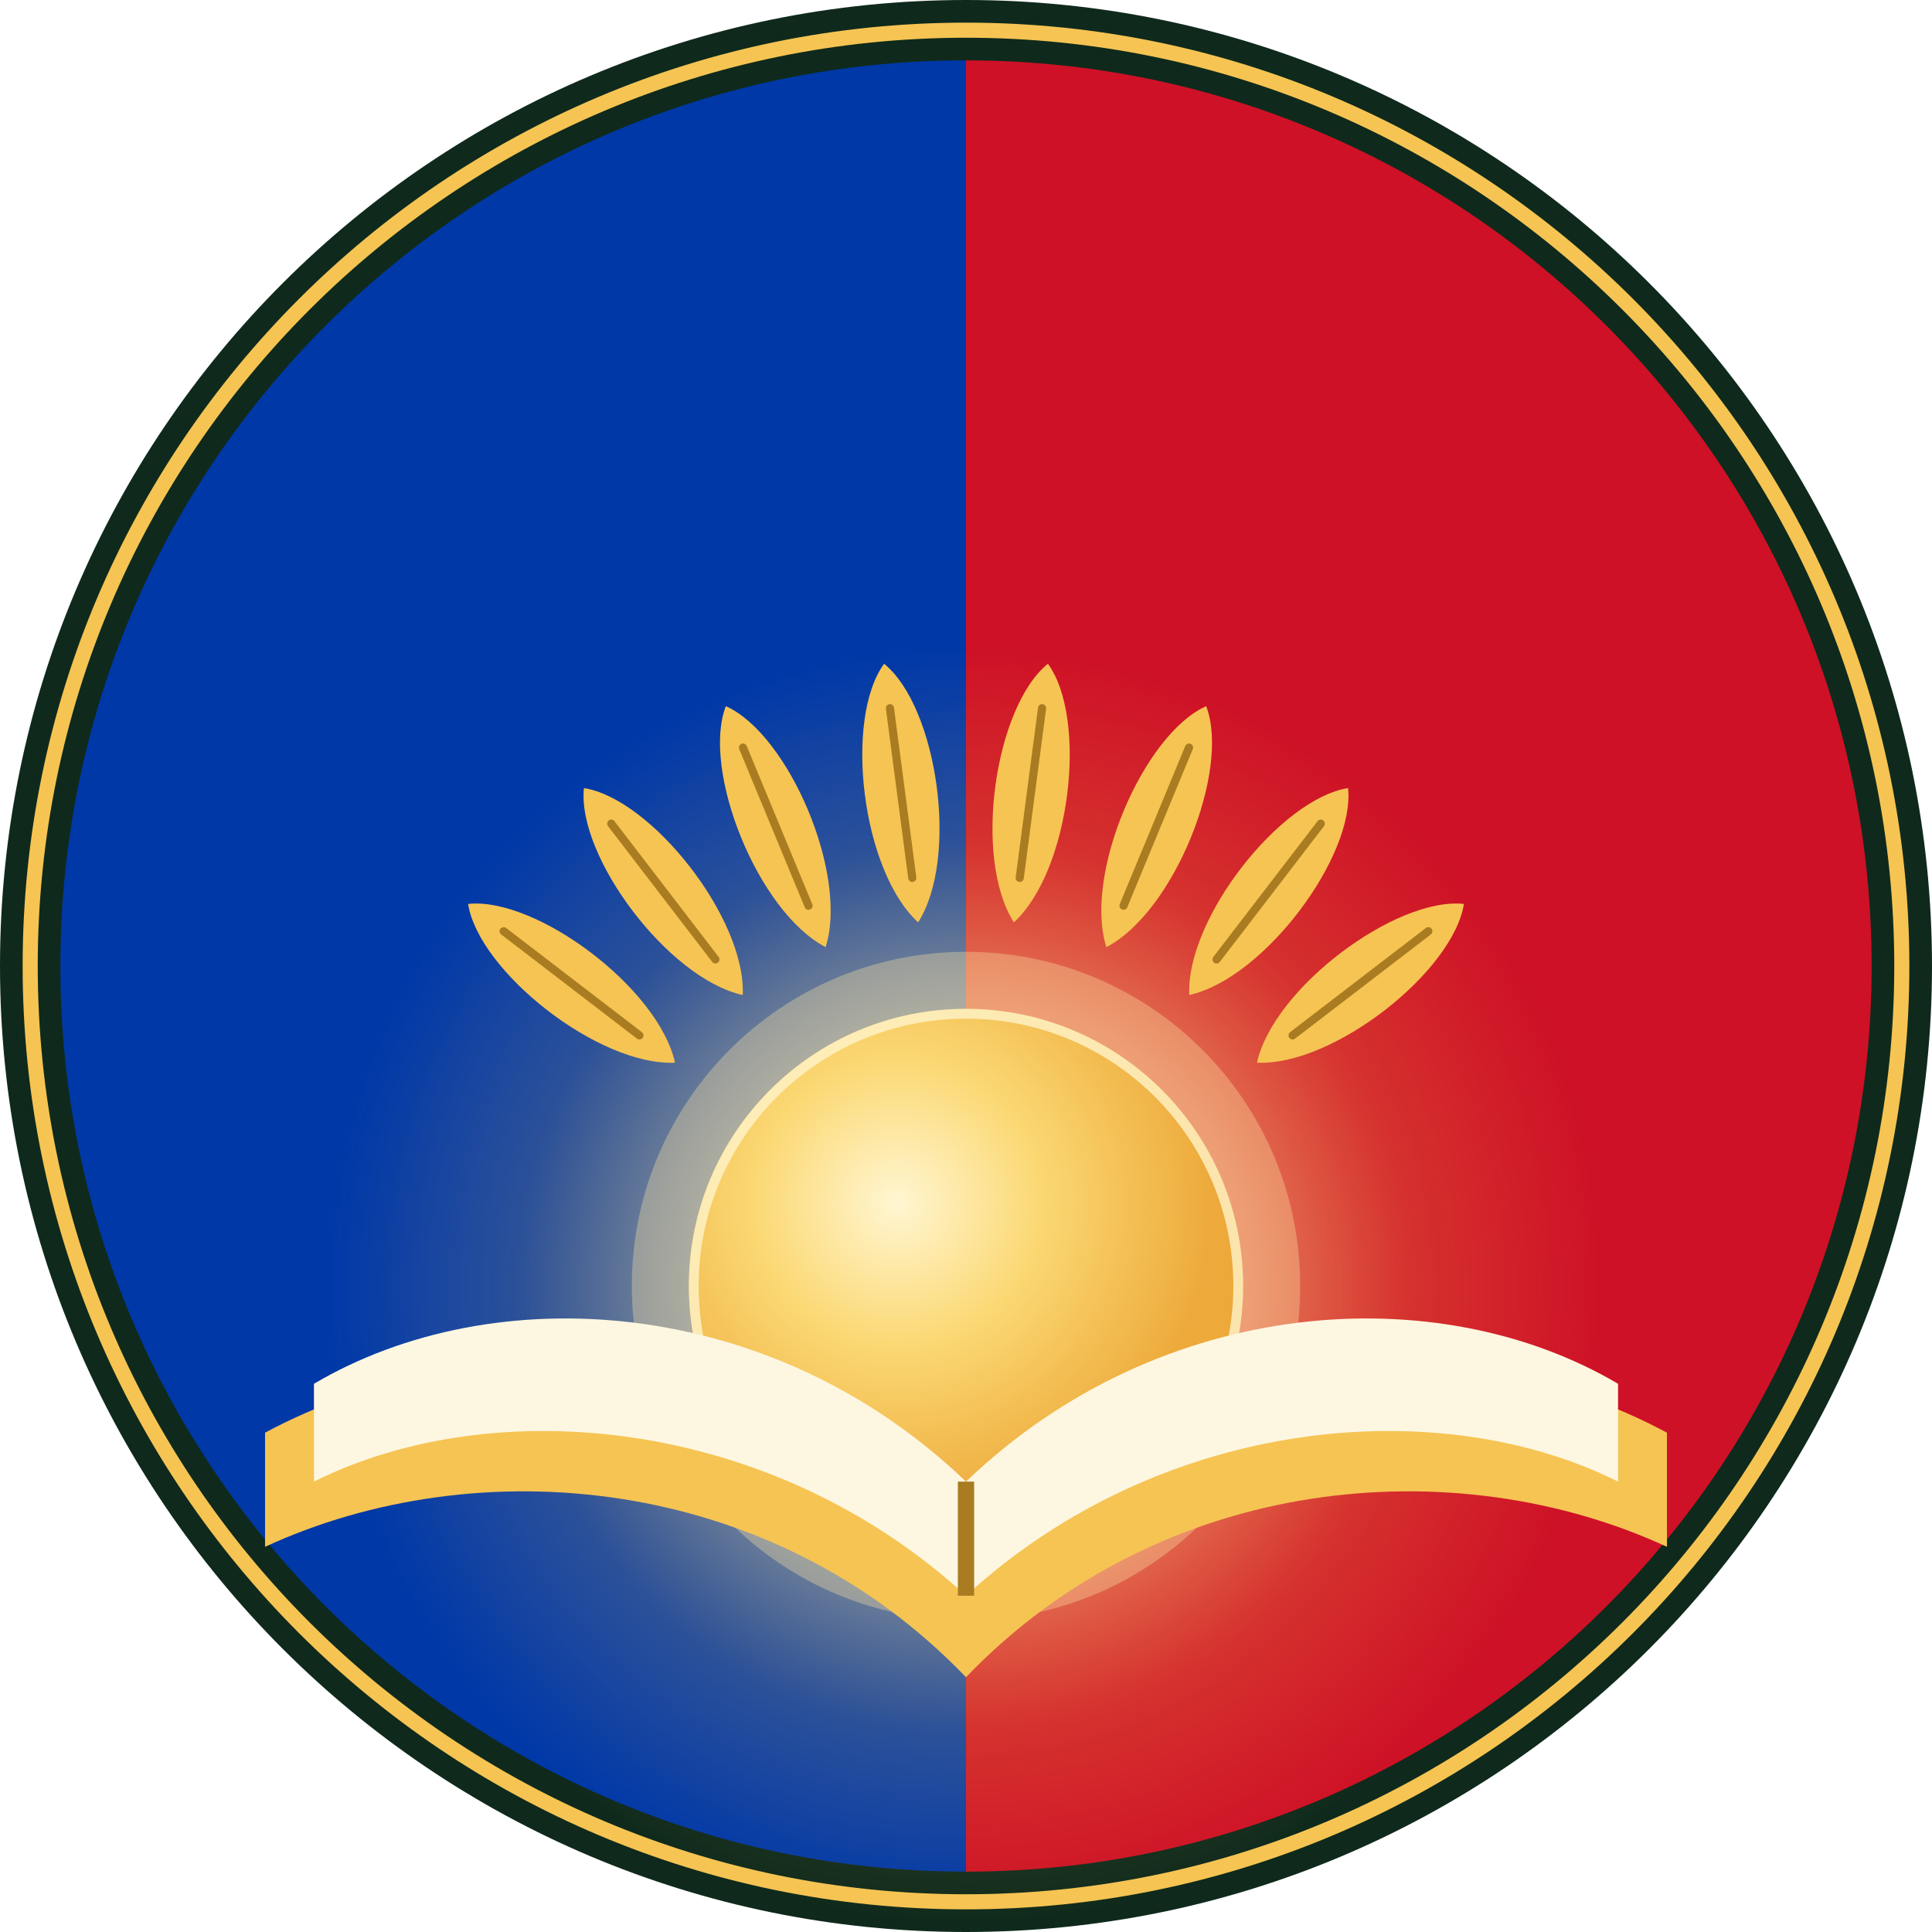
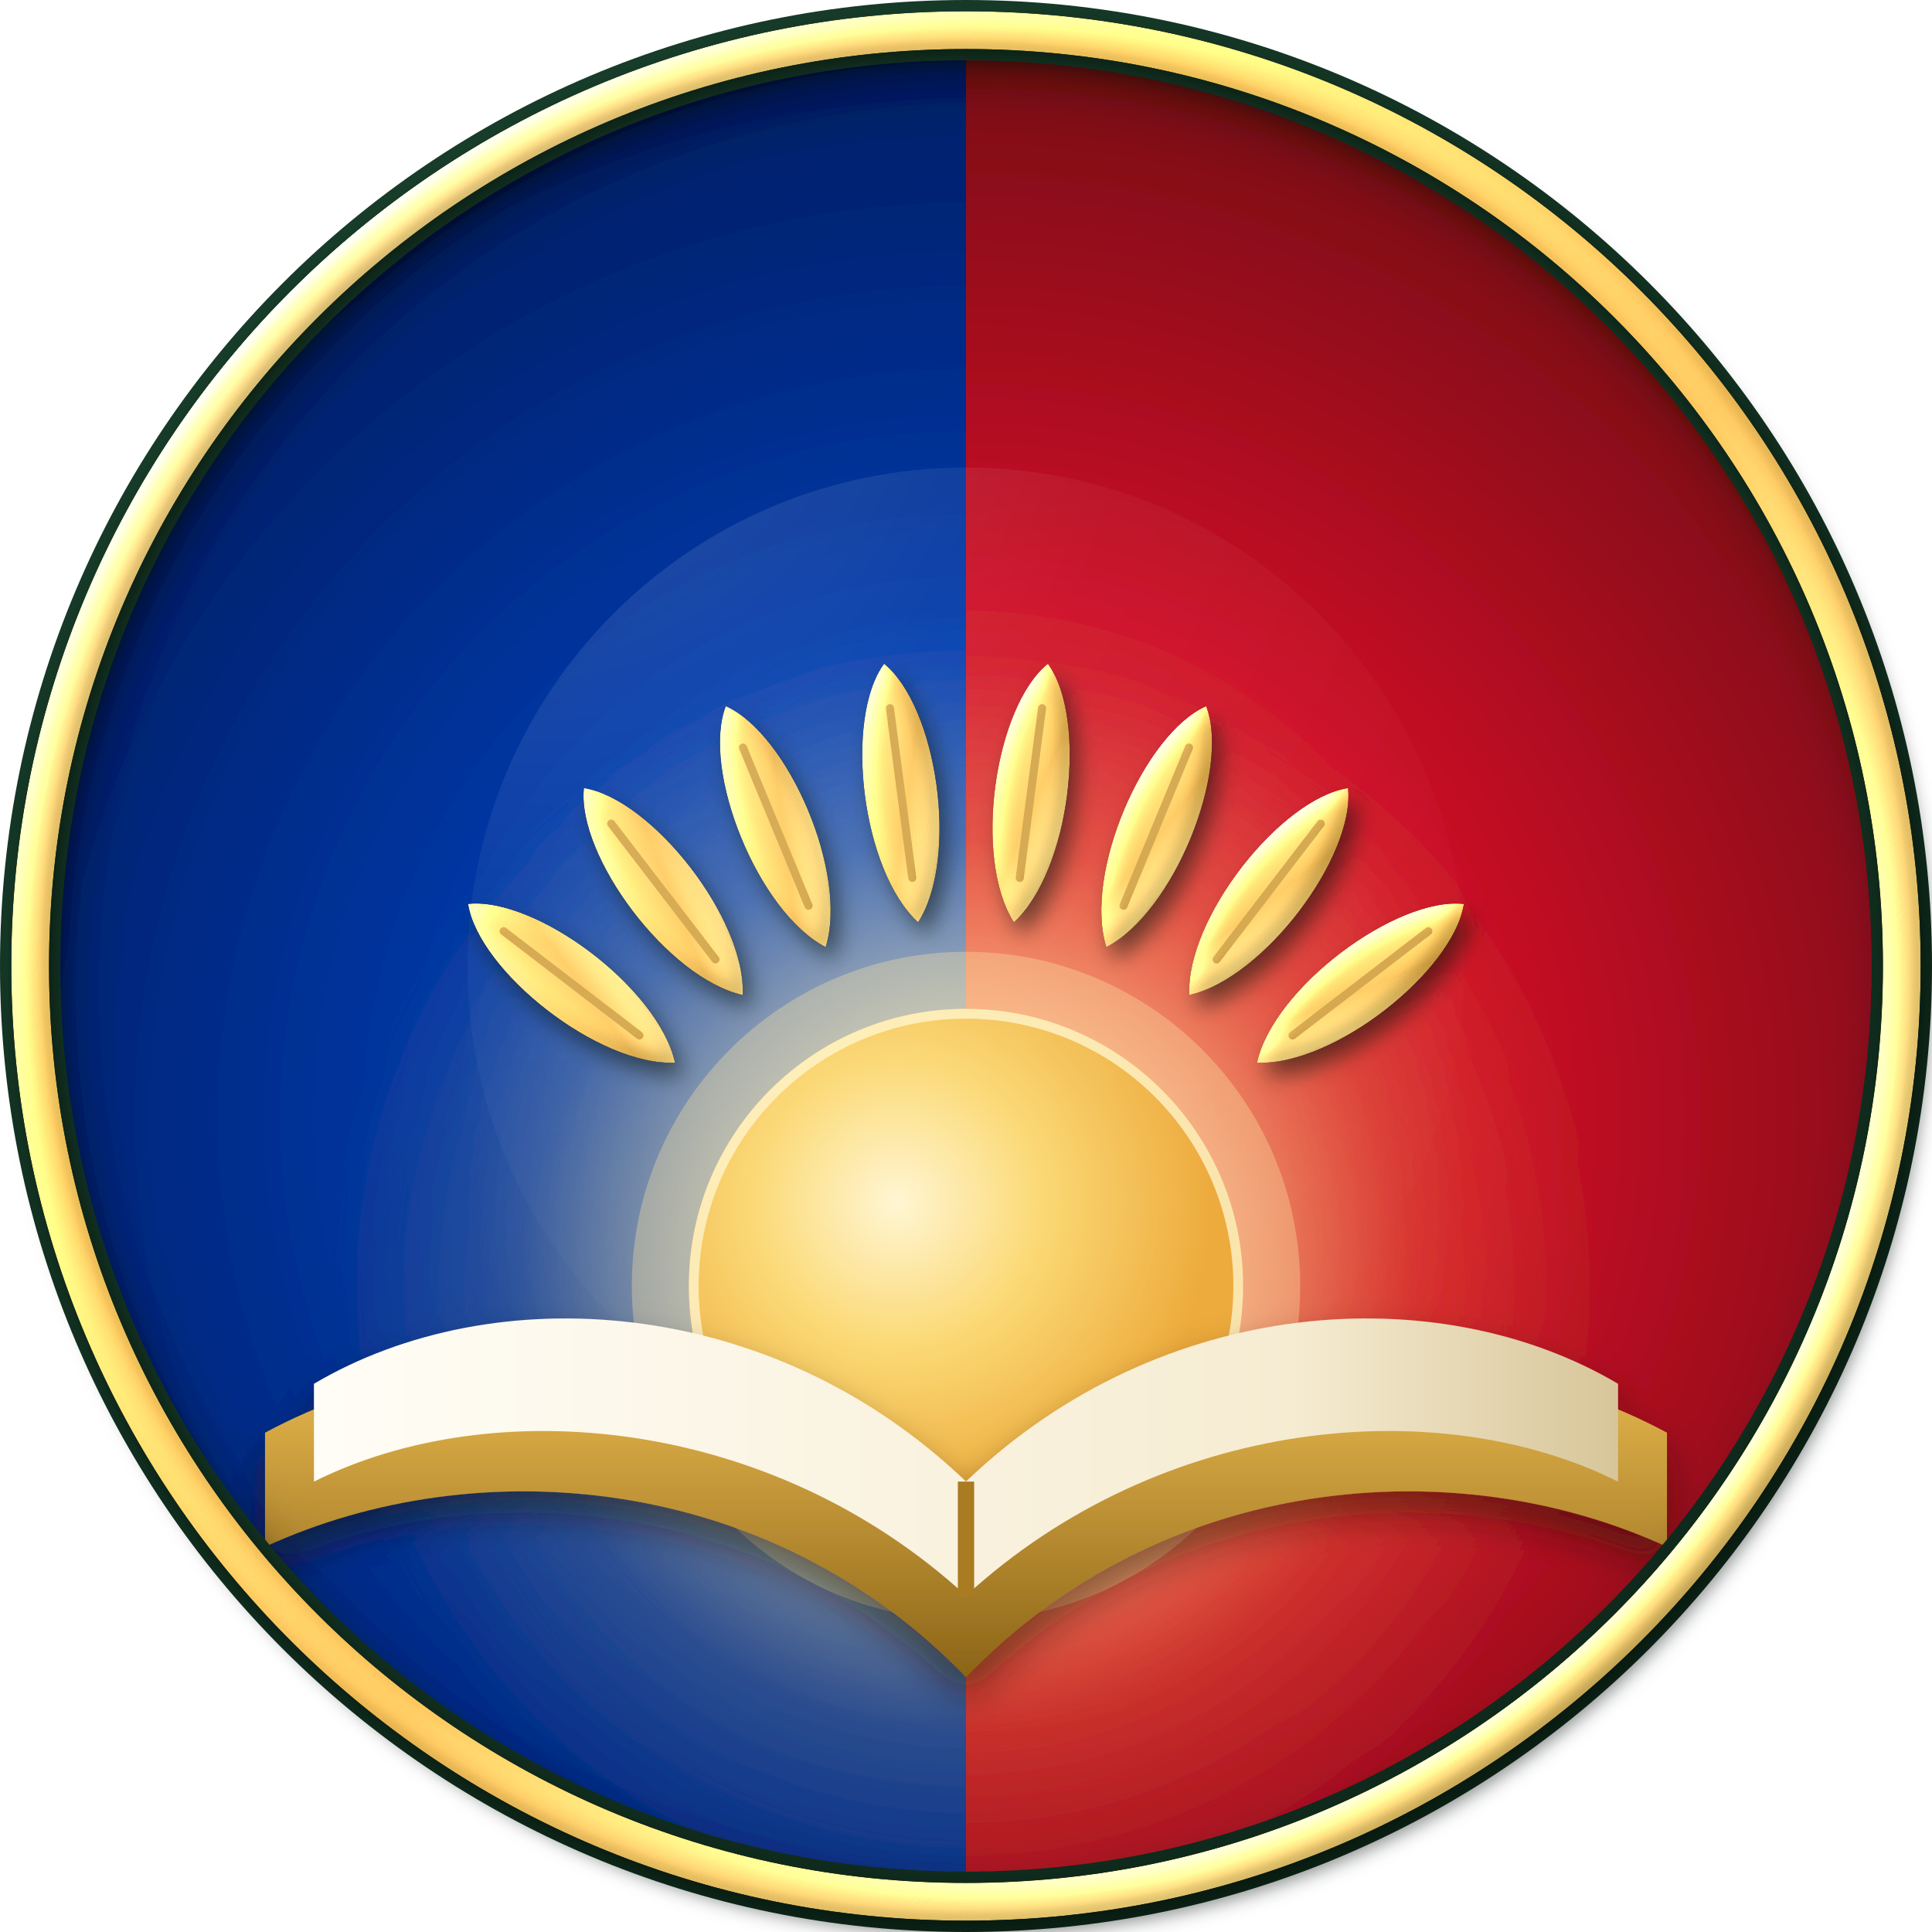
<svg xmlns="http://www.w3.org/2000/svg" viewBox="0 0 256 256" width="256" height="256">
  <g transform="translate(128 128)">
    <g>
-       <circle r="128" fill="#0F2A1C" />
-       <path d="M0,-120 A120,120 0 0 0 0,120 Z" fill="#0038A8" />
-       <path d="M0,-120 A120,120 0 0 1 0,120 Z" fill="#CE1126" />
+       <defs>
+         <linearGradient id="gold3d" gradientUnits="objectBoundingBox" x1="0" y1="0" x2="1" y2="1">
+           <stop offset="0" stop-color="#FFEDB0" stop-opacity="1" />
+           <stop offset="0.3" stop-color="#F6C453" stop-opacity="1" />
+           <stop offset="0.55" stop-color="#D9A23A" stop-opacity="1" />
+           <stop offset="0.8" stop-color="#F8D676" stop-opacity="1" />
+           <stop offset="1" stop-color="#B07F22" stop-opacity="1" />
+         </linearGradient>
+         <radialGradient id="disc3d" gradientUnits="userSpaceOnUse" cx="-40" cy="-60" r="320">
+           <stop offset="0" stop-color="#1B4430" stop-opacity="1" />
+           <stop offset="0.6" stop-color="#0F2A1C" stop-opacity="1" />
+           <stop offset="1" stop-color="#071810" stop-opacity="1" />
+         </radialGradient>
+         <radialGradient id="skyBlue" gradientUnits="userSpaceOnUse" cx="0" cy="20" r="150">
+           <stop offset="0" stop-color="#4A86EE" stop-opacity="1" />
+           <stop offset="0.45" stop-color="#0038A8" stop-opacity="1" />
+           <stop offset="1" stop-color="#001A5C" stop-opacity="1" />
+         </radialGradient>
+         <radialGradient id="skyRed" gradientUnits="userSpaceOnUse" cx="0" cy="20" r="150">
+           <stop offset="0" stop-color="#F4605A" stop-opacity="1" />
+           <stop offset="0.45" stop-color="#CE1126" stop-opacity="1" />
+           <stop offset="1" stop-color="#6E0814" stop-opacity="1" />
+         </radialGradient>
+         <linearGradient id="mtnDark" gradientUnits="userSpaceOnUse" x1="0" y1="-30" x2="0" y2="104">
+           <stop offset="0" stop-color="#2A5E40" stop-opacity="1" />
+           <stop offset="1" stop-color="#0B2416" stop-opacity="1" />
+         </linearGradient>
+         <linearGradient id="mtnLit" gradientUnits="userSpaceOnUse" x1="0" y1="-30" x2="0" y2="104">
+           <stop offset="0" stop-color="#8CC47E" stop-opacity="1" />
+           <stop offset="0.45" stop-color="#4E8C58" stop-opacity="1" />
+           <stop offset="1" stop-color="#1F4A31" stop-opacity="1" />
+         </linearGradient>
+         <linearGradient id="mtnFar" gradientUnits="userSpaceOnUse" x1="0" y1="30" x2="0" y2="80">
+           <stop offset="0" stop-color="#6FA27A" stop-opacity="1" />
+           <stop offset="1" stop-color="#2E5E3A" stop-opacity="1" />
+         </linearGradient>
+         <linearGradient id="haze" gradientUnits="userSpaceOnUse" x1="0" y1="18" x2="0" y2="70">
+           <stop offset="0" stop-color="#FFF1C9" stop-opacity="0" />
+           <stop offset="0.55" stop-color="#FFF1C9" stop-opacity="0.3" />
+           <stop offset="1" stop-color="#FFF1C9" stop-opacity="0" />
+         </linearGradient>
+         <linearGradient id="paddy" gradientUnits="objectBoundingBox" x1="0" y1="0" x2="0" y2="1">
+           <stop offset="0" stop-color="#F7D57E" stop-opacity="1" />
+           <stop offset="0.5" stop-color="#E2B24E" stop-opacity="1" />
+           <stop offset="1" stop-color="#B98A2E" stop-opacity="1" />
+         </linearGradient>
+         <linearGradient id="wall3d" gradientUnits="objectBoundingBox" x1="0" y1="0" x2="0" y2="1">
+           <stop offset="0" stop-color="#6E4C10" stop-opacity="1" />
+           <stop offset="1" stop-color="#B08328" stop-opacity="1" />
+         </linearGradient>
+         <linearGradient id="cover3d" gradientUnits="objectBoundingBox" x1="0" y1="0" x2="0" y2="1">
+           <stop offset="0" stop-color="#E8B94F" stop-opacity="1" />
+           <stop offset="1" stop-color="#8C6417" stop-opacity="1" />
+         </linearGradient>
+         <linearGradient id="pageL" gradientUnits="objectBoundingBox" x1="0" y1="0" x2="1" y2="0">
+           <stop offset="0" stop-color="#FFFDF6" stop-opacity="1" />
+           <stop offset="0.75" stop-color="#F6ECD2" stop-opacity="1" />
+           <stop offset="1" stop-color="#D8C69A" stop-opacity="1" />
+         </linearGradient>
+         <linearGradient id="pageR" gradientUnits="objectBoundingBox" x1="1" y1="0" x2="0" y2="0">
+           <stop offset="0" stop-color="#FFFDF6" stop-opacity="1" />
+           <stop offset="0.75" stop-color="#F6ECD2" stop-opacity="1" />
+           <stop offset="1" stop-color="#D8C69A" stop-opacity="1" />
+         </linearGradient>
+         <linearGradient id="tower3d" gradientUnits="objectBoundingBox" x1="0" y1="0" x2="1" y2="0">
+           <stop offset="0" stop-color="#FFFFFF" stop-opacity="1" />
+           <stop offset="0.5" stop-color="#F5ECD3" stop-opacity="1" />
+           <stop offset="1" stop-color="#BFAE80" stop-opacity="1" />
+         </linearGradient>
+         <radialGradient id="gloss" gradientUnits="userSpaceOnUse" cx="-110" cy="-160" r="340">
+           <stop offset="0" stop-color="#FFFFFF" stop-opacity="0.15" />
+           <stop offset="0.45" stop-color="#FFFFFF" stop-opacity="0.04" />
+           <stop offset="1" stop-color="#FFFFFF" stop-opacity="0" />
+         </radialGradient>
+         <radialGradient id="rim" gradientUnits="userSpaceOnUse" cx="0" cy="0" r="249">
+           <stop offset="0.93" stop-color="#000000" stop-opacity="0" />
+           <stop offset="0.98" stop-color="#000000" stop-opacity="0.15" />
+           <stop offset="1" stop-color="#000000" stop-opacity="0.35" />
+         </radialGradient>
+         <filter id="raise" x="-12%" y="-12%" width="124%" height="124%" color-interpolation-filters="sRGB">
+           <feGaussianBlur in="SourceAlpha" stdDeviation="1.15" result="h" />
+           <feSpecularLighting in="h" surfaceScale="2.4" specularConstant=".9" specularExponent="20" lighting-color="#FFF4D6" result="s">
+             <feDistantLight azimuth="225" elevation="50" />
+           </feSpecularLighting>
+           <feComposite in="s" in2="SourceAlpha" operator="in" result="s2" />
+           <feDiffuseLighting in="h" surfaceScale="2.4" diffuseConstant="1" lighting-color="#FFFFFF" result="d">
+             <feDistantLight azimuth="225" elevation="58" />
+           </feDiffuseLighting>
+           <feComposite in="SourceGraphic" in2="d" operator="arithmetic" k1="1.12" k2="0" k3="0" k4="0" result="shaded" />
+           <feComposite in="shaded" in2="s2" operator="arithmetic" k1="0" k2="1" k3=".8" k4="0" result="lit" />
+           <feComposite in="lit" in2="SourceAlpha" operator="in" result="litIn" />
+           <feGaussianBlur in="SourceAlpha" stdDeviation="1.3" result="sb" />
+           <feOffset in="sb" dx="1" dy="1.6" result="so" />
+           <feFlood flood-color="#020D07" flood-opacity=".55" />
+           <feComposite in2="so" operator="in" result="shadow" />
+           <feMerge>
+             <feMergeNode in="shadow" />
+             <feMergeNode in="litIn" />
+           </feMerge>
+         </filter>
+         <filter id="raiseText" x="-5%" y="-5%" width="110%" height="110%" color-interpolation-filters="sRGB">
+           <feGaussianBlur in="SourceAlpha" stdDeviation=".5" result="h" />
+           <feSpecularLighting in="h" surfaceScale="1.4" specularConstant=".7" specularExponent="18" lighting-color="#FFFFFF" result="s">
+             <feDistantLight azimuth="225" elevation="52" />
+           </feSpecularLighting>
+           <feComposite in="s" in2="SourceAlpha" operator="in" result="s2" />
+           <feComposite in="SourceGraphic" in2="s2" operator="arithmetic" k1="0" k2="1" k3=".5" k4="0" result="lit" />
+           <feGaussianBlur in="SourceAlpha" stdDeviation=".8" result="sb" />
+           <feOffset in="sb" dx=".9" dy="1.3" result="so" />
+           <feFlood flood-color="#020D07" flood-opacity=".7" />
+           <feComposite in2="so" operator="in" result="shadow" />
+           <feMerge>
+             <feMergeNode in="shadow" />
+             <feMergeNode in="lit" />
+           </feMerge>
+         </filter>
+         <filter id="sink" x="-5%" y="-5%" width="110%" height="110%">
+           <feGaussianBlur in="SourceAlpha" stdDeviation="3.2" result="b" />
+           <feOffset in="b" dx="2" dy="3" result="o" />
+           <feComposite in="SourceAlpha" in2="o" operator="out" result="edge" />
+           <feFlood flood-color="#000" flood-opacity=".6" />
+           <feComposite in2="edge" operator="in" result="sh" />
+           <feMerge>
+             <feMergeNode in="SourceGraphic" />
+             <feMergeNode in="sh" />
+           </feMerge>
+         </filter>
+         <filter id="drop" x="-15%" y="-15%" width="130%" height="150%">
+           <feDropShadow dx="0" dy="2.6" stdDeviation="2.2" flood-color="#1A1206" flood-opacity=".5" />
+         </filter>
+         <filter id="soft">
+           <feGaussianBlur stdDeviation="1.4" />
+         </filter>
+       </defs>
+       <circle r="128" fill="url(#disc3d)" />
      <defs>
        <clipPath id="mk">
          <circle r="120" />
        </clipPath>
      </defs>
-       <g clip-path="url(#mk)" transform="translate(0 10) scale(1.08)">
-         <defs>
-           <radialGradient id="sunGlow" cx="0" cy="30" r="78.2" gradientUnits="userSpaceOnUse">
-             <stop offset=".4" stop-color="#FFE7A0" stop-opacity=".55" />
-             <stop offset=".7" stop-color="#F6C453" stop-opacity=".18" />
-             <stop offset="1" stop-color="#F6C453" stop-opacity="0" />
-           </radialGradient>
-           <radialGradient id="sunFill" cx="-8.5" cy="19.8" r="39.1" gradientUnits="userSpaceOnUse">
-             <stop offset="0" stop-color="#FFF6D2" />
-             <stop offset=".45" stop-color="#FBD873" />
-             <stop offset="1" stop-color="#EDA93A" />
-           </radialGradient>
-         </defs>
-         <circle cx="0" cy="30" r="78.2" fill="url(#sunGlow)" />
-         <path transform="translate(0 30) rotate(-52.5) translate(0 -61)" d="M0,-16 C5.775,-9.92 6.05,8.8 0,16 C-6.05,8.8 -5.775,-9.92 0,-16 Z" fill="#F6C453" />
-         <path transform="translate(0 30) rotate(-52.5) translate(0 -61)" d="M0,-10.5 V10.5" stroke="#A97C22" stroke-width="1" stroke-linecap="round" />
-         <path transform="translate(0 30) rotate(-37.5) translate(0 -61)" d="M0,-16 C5.775,-9.92 6.05,8.8 0,16 C-6.05,8.8 -5.775,-9.92 0,-16 Z" fill="#F6C453" />
-         <path transform="translate(0 30) rotate(-37.5) translate(0 -61)" d="M0,-10.5 V10.5" stroke="#A97C22" stroke-width="1" stroke-linecap="round" />
-         <path transform="translate(0 30) rotate(-22.5) translate(0 -61)" d="M0,-16 C5.775,-9.92 6.05,8.8 0,16 C-6.05,8.8 -5.775,-9.92 0,-16 Z" fill="#F6C453" />
-         <path transform="translate(0 30) rotate(-22.5) translate(0 -61)" d="M0,-10.5 V10.5" stroke="#A97C22" stroke-width="1" stroke-linecap="round" />
-         <path transform="translate(0 30) rotate(-7.5) translate(0 -61)" d="M0,-16 C5.775,-9.92 6.05,8.8 0,16 C-6.05,8.8 -5.775,-9.92 0,-16 Z" fill="#F6C453" />
-         <path transform="translate(0 30) rotate(-7.5) translate(0 -61)" d="M0,-10.5 V10.5" stroke="#A97C22" stroke-width="1" stroke-linecap="round" />
-         <path transform="translate(0 30) rotate(7.5) translate(0 -61)" d="M0,-16 C5.775,-9.92 6.05,8.8 0,16 C-6.05,8.8 -5.775,-9.92 0,-16 Z" fill="#F6C453" />
-         <path transform="translate(0 30) rotate(7.5) translate(0 -61)" d="M0,-10.5 V10.5" stroke="#A97C22" stroke-width="1" stroke-linecap="round" />
-         <path transform="translate(0 30) rotate(22.5) translate(0 -61)" d="M0,-16 C5.775,-9.92 6.05,8.8 0,16 C-6.05,8.8 -5.775,-9.92 0,-16 Z" fill="#F6C453" />
-         <path transform="translate(0 30) rotate(22.5) translate(0 -61)" d="M0,-10.5 V10.5" stroke="#A97C22" stroke-width="1" stroke-linecap="round" />
-         <path transform="translate(0 30) rotate(37.5) translate(0 -61)" d="M0,-16 C5.775,-9.92 6.05,8.8 0,16 C-6.05,8.8 -5.775,-9.92 0,-16 Z" fill="#F6C453" />
-         <path transform="translate(0 30) rotate(37.5) translate(0 -61)" d="M0,-10.5 V10.5" stroke="#A97C22" stroke-width="1" stroke-linecap="round" />
-         <path transform="translate(0 30) rotate(52.5) translate(0 -61)" d="M0,-16 C5.775,-9.92 6.05,8.8 0,16 C-6.05,8.8 -5.775,-9.92 0,-16 Z" fill="#F6C453" />
-         <path transform="translate(0 30) rotate(52.5) translate(0 -61)" d="M0,-10.5 V10.5" stroke="#A97C22" stroke-width="1" stroke-linecap="round" />
-         <circle cx="0" cy="30" r="41" fill="#FCE3A0" opacity=".35" />
-         <circle cx="0" cy="30" r="34" fill="url(#sunFill)" />
-         <circle cx="0" cy="30" r="33.4" fill="none" stroke="#FFF3C9" stroke-width="1.2" stroke-opacity=".8" />
-         <path d="M-86,48 C-60,34 -24,37 0,62 C24,37 60,34 86,48 L86,62 C60,50 24,53 0,78 C-24,53 -60,50 -86,62 Z" fill="#F6C453" />
-         <path d="M-80,42 C-58,29 -24,31 0,54 C24,31 58,29 80,42 L80,54 C58,43 24,46 0,68 C-24,46 -58,43 -80,54 Z" fill="#FDF7E1" />
-         <path d="M0,54 V68" stroke="#A97C22" stroke-width="2" />
+       <g filter="url(#sink)">
+         <g clip-path="url(#mk)">
+           <path d="M0,-120 A120,120 0 0 0 0,120 Z" fill="url(#skyBlue)" />
+           <path d="M0,-120 A120,120 0 0 1 0,120 Z" fill="url(#skyRed)" />
+           <g transform="translate(0 10) scale(1.08)">
+             <defs>
+               <radialGradient id="sunGlow" cx="0" cy="30" r="78.2" gradientUnits="userSpaceOnUse">
+                 <stop offset=".4" stop-color="#FFE7A0" stop-opacity=".55" />
+                 <stop offset=".7" stop-color="#F6C453" stop-opacity=".18" />
+                 <stop offset="1" stop-color="#F6C453" stop-opacity="0" />
+               </radialGradient>
+               <radialGradient id="sunFill" cx="-8.5" cy="19.8" r="39.1" gradientUnits="userSpaceOnUse">
+                 <stop offset="0" stop-color="#FFF6D2" />
+                 <stop offset=".45" stop-color="#FBD873" />
+                 <stop offset="1" stop-color="#EDA93A" />
+               </radialGradient>
+             </defs>
+             <circle cx="0" cy="30" r="78.2" fill="url(#sunGlow)" />
+             <g filter="url(#raise)">
+               <path transform="translate(0 30) rotate(-52.5) translate(0 -61)" d="M0,-16 C5.775,-9.92 6.05,8.8 0,16 C-6.05,8.8 -5.775,-9.92 0,-16 Z" fill="url(#gold3d)" />
+               <path transform="translate(0 30) rotate(-52.5) translate(0 -61)" d="M0,-10.5 V10.5" stroke="#A97C22" stroke-width="1" stroke-linecap="round" />
+               <path transform="translate(0 30) rotate(-37.5) translate(0 -61)" d="M0,-16 C5.775,-9.92 6.05,8.8 0,16 C-6.05,8.8 -5.775,-9.92 0,-16 Z" fill="url(#gold3d)" />
+               <path transform="translate(0 30) rotate(-37.5) translate(0 -61)" d="M0,-10.5 V10.5" stroke="#A97C22" stroke-width="1" stroke-linecap="round" />
+               <path transform="translate(0 30) rotate(-22.5) translate(0 -61)" d="M0,-16 C5.775,-9.92 6.05,8.8 0,16 C-6.05,8.8 -5.775,-9.92 0,-16 Z" fill="url(#gold3d)" />
+               <path transform="translate(0 30) rotate(-22.5) translate(0 -61)" d="M0,-10.5 V10.5" stroke="#A97C22" stroke-width="1" stroke-linecap="round" />
+               <path transform="translate(0 30) rotate(-7.5) translate(0 -61)" d="M0,-16 C5.775,-9.92 6.05,8.8 0,16 C-6.05,8.8 -5.775,-9.92 0,-16 Z" fill="url(#gold3d)" />
+               <path transform="translate(0 30) rotate(-7.5) translate(0 -61)" d="M0,-10.5 V10.5" stroke="#A97C22" stroke-width="1" stroke-linecap="round" />
+               <path transform="translate(0 30) rotate(7.5) translate(0 -61)" d="M0,-16 C5.775,-9.92 6.05,8.8 0,16 C-6.05,8.8 -5.775,-9.92 0,-16 Z" fill="url(#gold3d)" />
+               <path transform="translate(0 30) rotate(7.5) translate(0 -61)" d="M0,-10.5 V10.5" stroke="#A97C22" stroke-width="1" stroke-linecap="round" />
+               <path transform="translate(0 30) rotate(22.5) translate(0 -61)" d="M0,-16 C5.775,-9.92 6.05,8.8 0,16 C-6.05,8.8 -5.775,-9.92 0,-16 Z" fill="url(#gold3d)" />
+               <path transform="translate(0 30) rotate(22.5) translate(0 -61)" d="M0,-10.5 V10.5" stroke="#A97C22" stroke-width="1" stroke-linecap="round" />
+               <path transform="translate(0 30) rotate(37.5) translate(0 -61)" d="M0,-16 C5.775,-9.92 6.05,8.8 0,16 C-6.05,8.8 -5.775,-9.92 0,-16 Z" fill="url(#gold3d)" />
+               <path transform="translate(0 30) rotate(37.5) translate(0 -61)" d="M0,-10.5 V10.5" stroke="#A97C22" stroke-width="1" stroke-linecap="round" />
+               <path transform="translate(0 30) rotate(52.5) translate(0 -61)" d="M0,-16 C5.775,-9.92 6.05,8.8 0,16 C-6.05,8.8 -5.775,-9.92 0,-16 Z" fill="url(#gold3d)" />
+               <path transform="translate(0 30) rotate(52.5) translate(0 -61)" d="M0,-10.5 V10.5" stroke="#A97C22" stroke-width="1" stroke-linecap="round" />
+             </g>
+             <circle cx="0" cy="30" r="41" fill="#FCE3A0" opacity=".35" />
+             <circle cx="0" cy="30" r="34" fill="url(#sunFill)" />
+             <circle cx="0" cy="30" r="33.4" fill="none" stroke="#FFF3C9" stroke-width="1.2" stroke-opacity=".8" />
+             <g filter="url(#drop)">
+               <path d="M-86,48 C-60,34 -24,37 0,62 C24,37 60,34 86,48 L86,62 C60,50 24,53 0,78 C-24,53 -60,50 -86,62 Z" fill="url(#cover3d)" />
+               <path d="M-80,42 C-58,29 -24,31 0,54 C24,31 58,29 80,42 L80,54 C58,43 24,46 0,68 C-24,46 -58,43 -80,54 Z" fill="url(#pageL)" />
+               <path d="M0,54 V68" stroke="#A97C22" stroke-width="2" />
+             </g>
+           </g>
+         </g>
      </g>
-       <circle r="124" fill="none" stroke="#F6C453" stroke-width="2" />
+       <circle r="124" fill="none" stroke="url(#gold3d)" stroke-width="5" filter="url(#raise)" />
+       <circle r="128" fill="url(#rim)" transform="scale(.516)" />
+       <circle r="128" fill="url(#gloss)" transform="scale(.516)" />
    </g>
  </g>
</svg>
